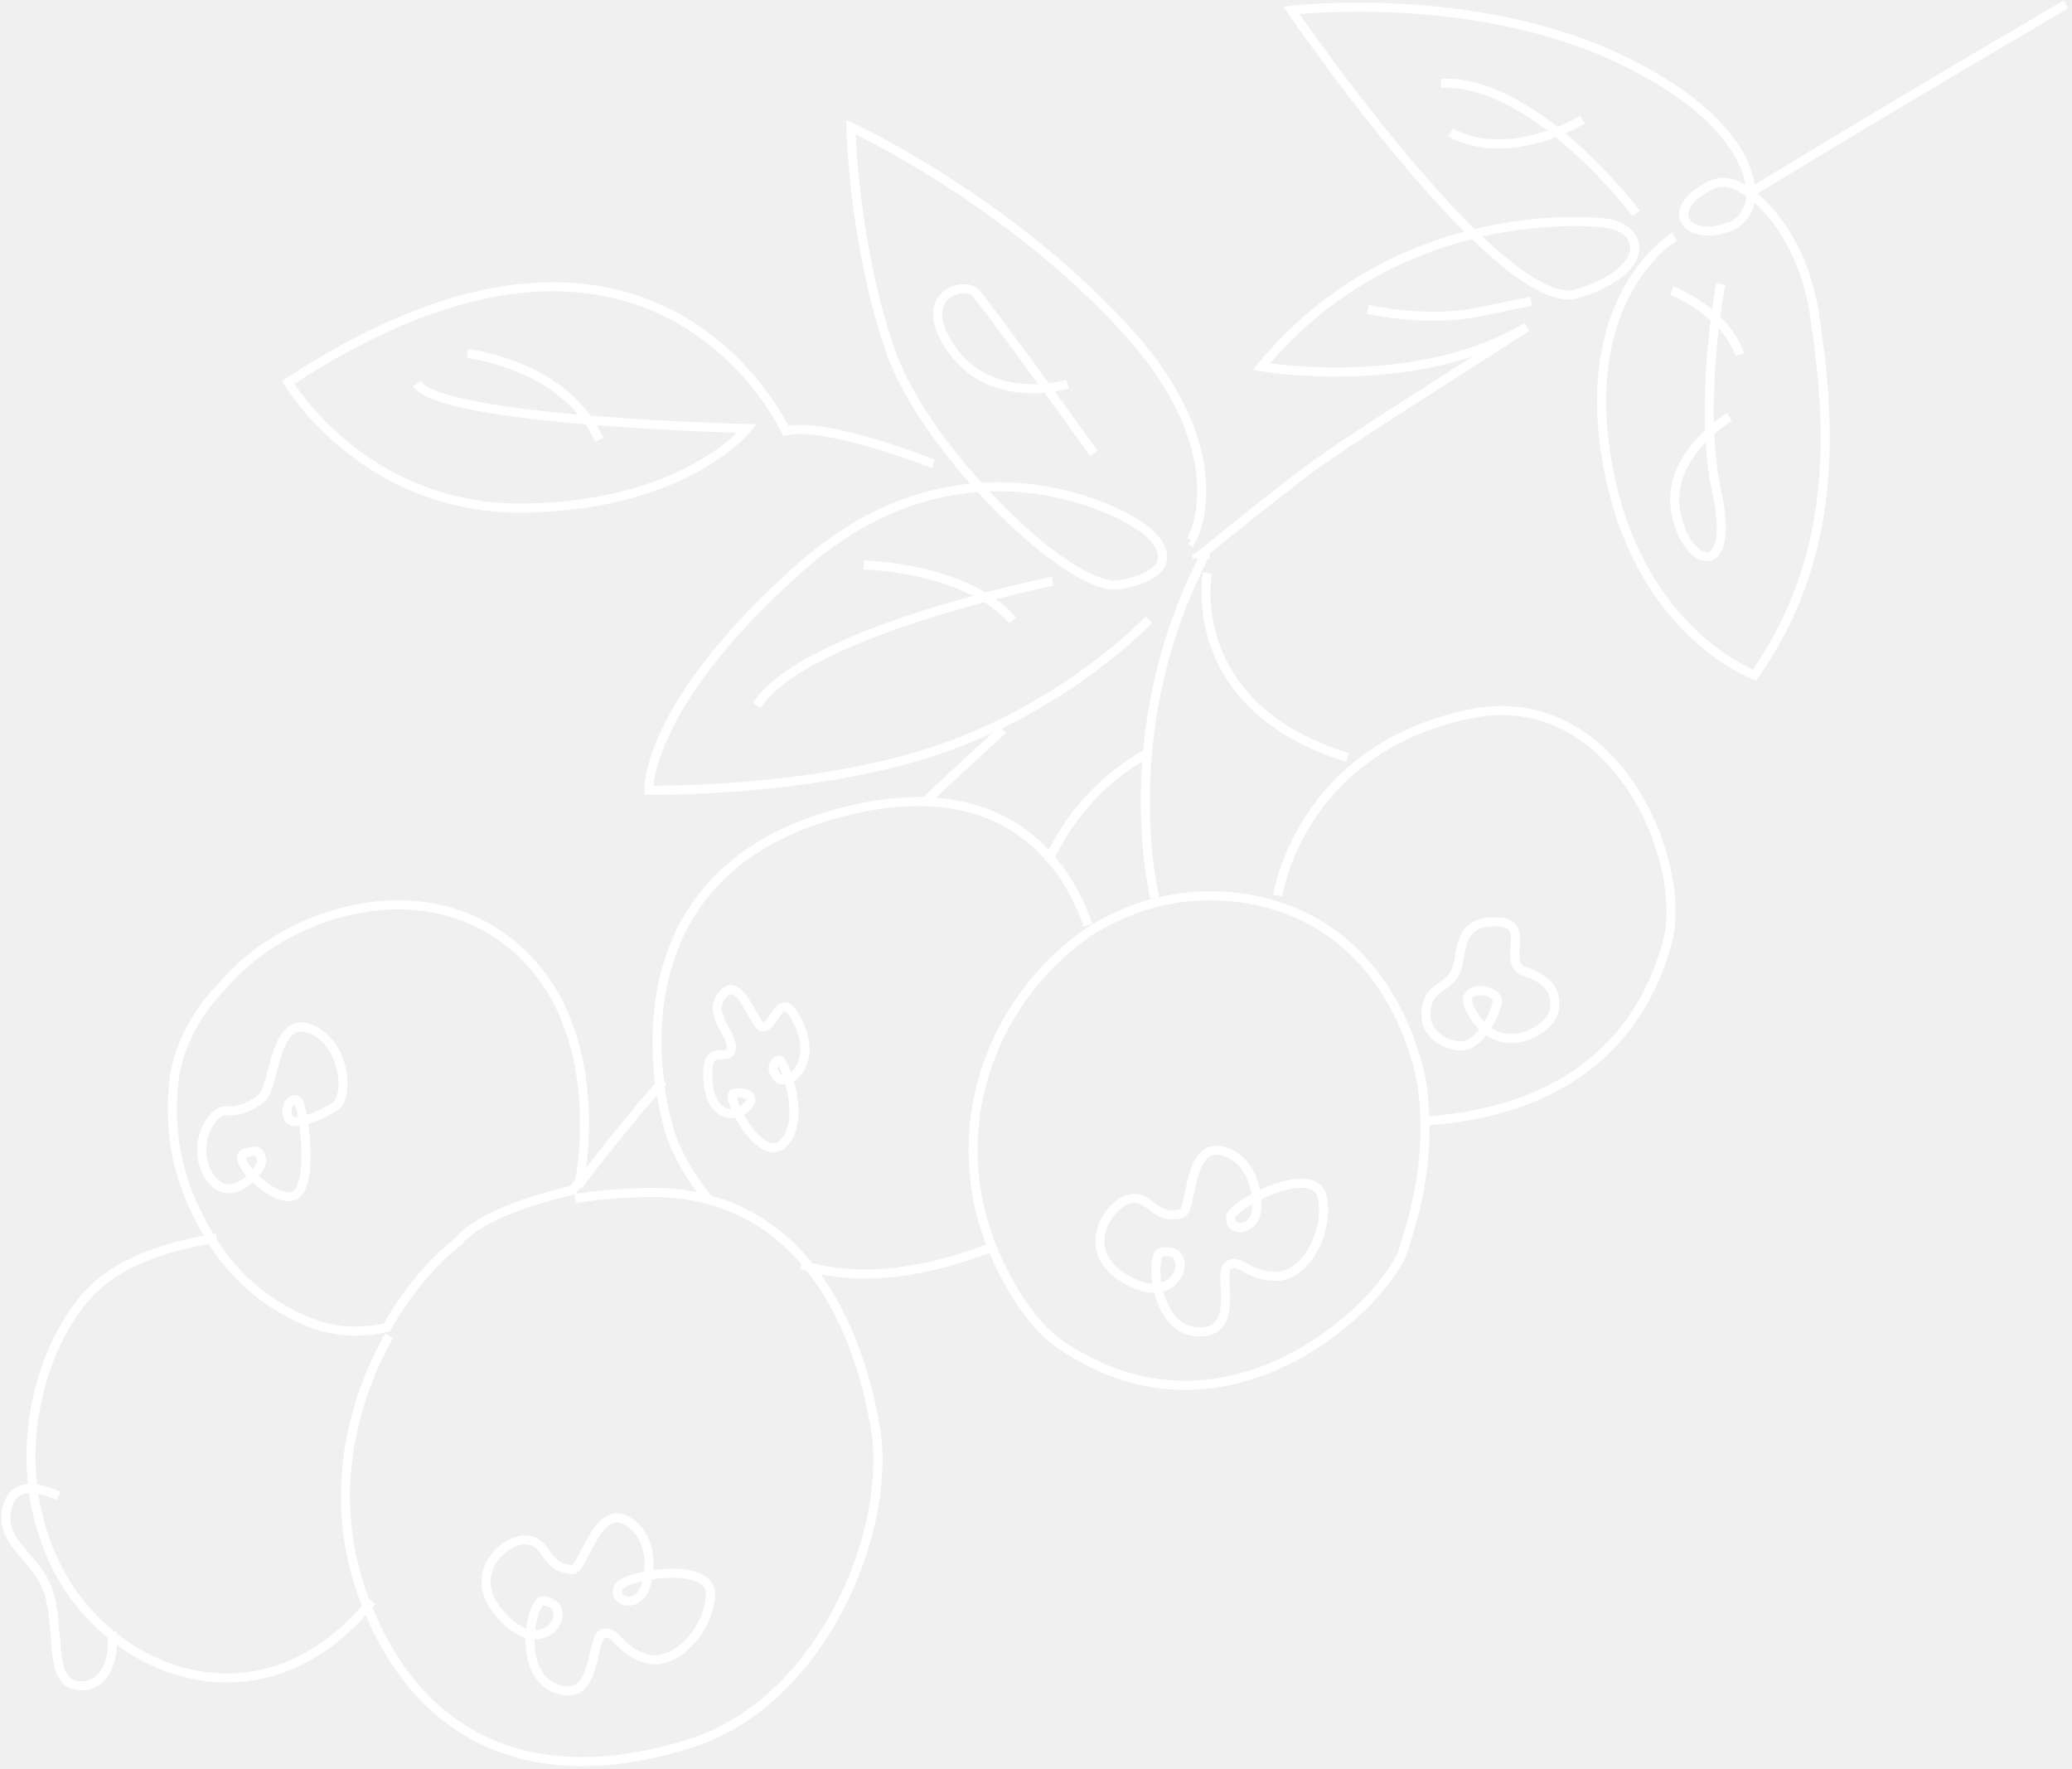
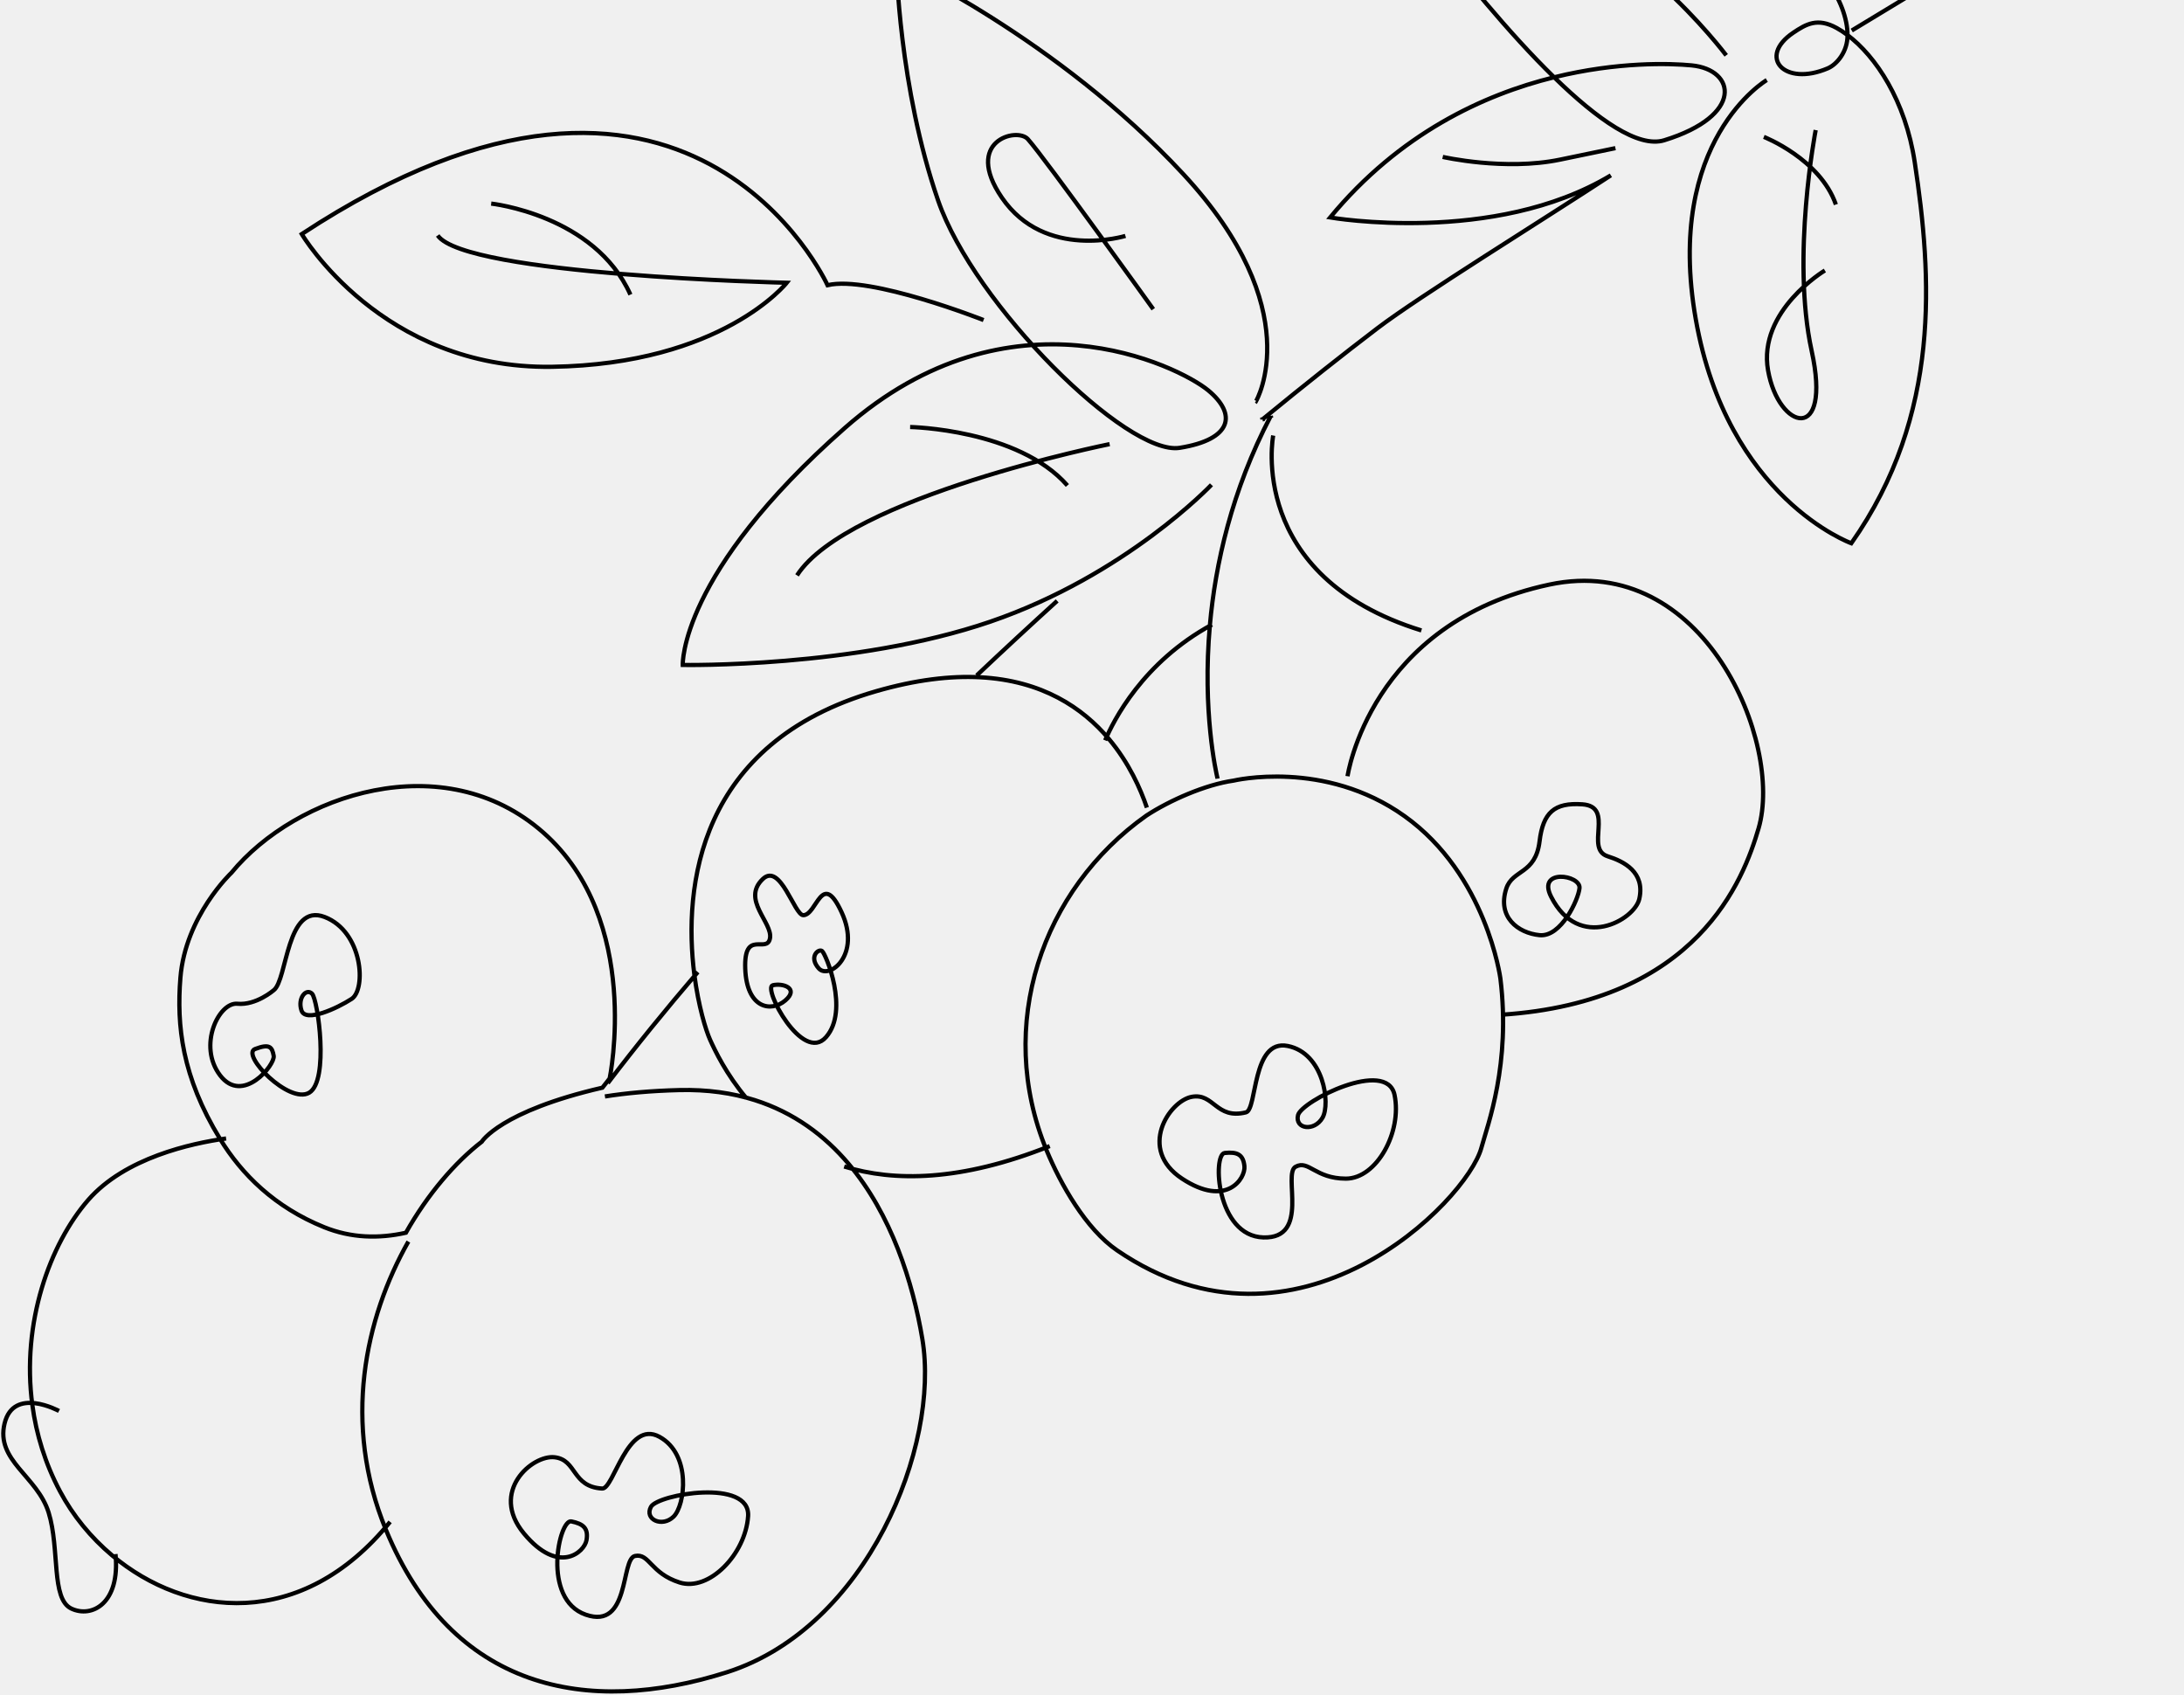
- <svg xmlns="http://www.w3.org/2000/svg" width="457" height="390" viewBox="0 0 457 390" fill="none">
-   <path d="M387.057 41.859C423.683 19.6 455.673 0.972 455.673 0.972M146.227 238.338C139.579 246.089 133.285 253.835 127.449 261.505M254.705 197.971C254.705 197.971 254.7 197.943 254.679 197.88C254.392 196.671 251.488 183.912 253.095 165.954C254.231 153.251 257.618 137.949 265.795 122.307L265.793 122.297C265.793 122.297 265.793 122.297 265.802 122.295L265.801 122.286L265.809 122.284C265.809 122.284 265.809 122.284 265.808 122.275M265.223 122.287L265.224 122.297L265.233 122.295M266.31 126.37C266.31 126.37 260.626 155.711 297.241 167.049M253.524 165.842C239.069 173.696 232.942 185.937 231.236 189.984M176.777 278.917C187.151 282.128 201.108 282.062 219.674 274.656M239.946 204.021C238.637 200.154 236.23 194.696 232.004 189.675C226.563 183.216 218.11 177.488 205.116 176.822C198.961 176.501 191.783 177.319 183.416 179.736C146.204 190.488 143.173 220.655 145.496 238.85C146.346 245.464 147.897 250.495 148.777 252.444C149.792 254.698 152.121 259.617 156.383 264.687M85.816 294.578C76.749 310.583 71.99 332.547 81.116 354.692C94.863 388.075 123.09 393.751 152.305 384.447C181.519 375.142 196.836 337.321 193.087 314.928C191.101 303.044 186.604 288.895 177.698 278.366C172.684 272.426 166.255 267.642 158.085 265.053C153.44 263.578 148.222 262.825 142.38 262.967C136.385 263.116 131.248 263.597 126.841 264.296M82.005 353.068C63.529 375.836 39.456 373.071 23.969 360.055C19.545 356.336 15.811 351.771 13.125 346.731C9.99 340.848 8.149 334.753 7.342 328.729C5.011 311.574 11.012 295.05 18.989 285.906C26.654 277.115 40.454 274.085 47.773 273.064M12.897 329.929C12.897 329.929 3.425 324.752 1.539 332.541C-0.348 340.331 8.364 343.497 10.734 351.133C13.104 358.77 11.192 369.121 15.459 371.162C19.724 373.193 25.702 370.147 24.691 359.798M369.324 52.193C369.324 52.193 347.918 64.76 354.505 102.119C361.093 139.488 386.968 148.859 386.968 148.859C405.858 122.024 403.768 92.972 400.211 69.386C398.269 56.463 392.06 47.227 386.172 42.803M386.172 42.803C385.405 42.226 384.645 41.736 383.908 41.326C379.925 39.137 377.551 40.495 374.849 42.316C367.344 47.369 372.956 53.634 382.051 49.749C383.949 48.944 386.216 46.258 386.172 42.803ZM386.172 42.803C386.178 41.961 386.082 41.056 385.888 40.107C384.423 32.779 377.106 22.525 357.488 13.11C324.96 -2.497 284.813 2.268 284.813 2.268C284.813 2.268 306.033 33.17 324.938 51.612M324.938 51.612C338.237 48.331 349.249 48.706 353.64 49.131C362.887 50.029 364.58 59.631 347.918 64.76C342.519 66.421 333.998 60.441 324.938 51.612ZM324.938 51.612C310.207 55.243 292.662 63.366 278.191 80.869C278.191 80.869 312.379 86.776 336.779 72.08C322.576 81.392 296.825 97.307 288.026 104.01C280.985 109.371 272.897 115.766 264.091 122.992C264.093 123.001 264.093 123.001 264.093 123.001L264.084 123.003C264.075 123.005 264.075 123.005 264.075 123.005L264.077 123.014M221.228 160.88C215.671 165.925 210.05 171.119 204.433 176.437M253.425 136.652C253.425 136.652 235.574 155.525 207.261 165.22C178.949 174.915 143.078 174.251 143.078 174.251C143.078 174.251 142.342 155.22 176.906 124.795C211.471 94.37 246.635 111.92 252.722 116.929C258.8 121.94 257.753 127.196 246.798 128.942C235.843 130.688 203.929 99.167 196.375 77.331C188.156 53.575 187.68 28.022 187.68 28.022C187.68 28.022 221.187 43.447 247.496 71.767C273.806 100.087 262.758 119.156 262.758 119.156L262.748 119.148M205.86 102.278C205.86 102.278 182.143 92.903 173.301 95.002C173.301 95.002 144.347 31.264 63.563 84.331C63.563 84.331 80.205 112.58 115.787 112.031C151.37 111.481 164.784 94.496 164.784 94.496C164.784 94.496 97.688 92.942 91.934 84.623M241.278 100.006C241.278 100.006 218.753 68.609 215.111 64.522C212.825 61.963 201.604 64.909 209.676 76.723C218.67 89.882 235.47 84.718 235.47 84.718M232.172 128.168C232.172 128.168 177.519 139.161 166.93 155.552M190.533 124.598C190.533 124.598 213.046 125.024 223.356 136.798M301.691 68.234C301.691 68.234 314.618 71.194 326.177 68.798C337.736 66.402 337.736 66.402 337.736 66.402M360.861 47.036C360.861 47.036 338.503 17.359 317.858 18.382M379.53 62.632C379.53 62.632 374.404 89.148 378.691 108.719C382.979 128.289 371.795 125.238 369.593 112.8C367.39 100.361 381.451 91.932 381.451 91.932M368.712 64.055C368.712 64.055 380.442 68.642 383.746 78.172M281.826 197.472C281.826 197.472 286.466 165.459 323.964 157.474C356.221 150.611 372.838 190.531 367.613 208.345C364.501 218.963 354.971 244.595 313.849 247.246M103.1 77.973C103.1 77.973 124.682 80.319 132.156 96.972M349.06 26.385C349.06 26.385 332.915 36.254 319.922 29.219M258.036 198.389C252.169 199.222 244.73 202.491 239.852 205.68C218.016 221.104 208.279 249.467 218.988 275.476C221.914 282.575 227.207 291.952 233.735 296.416C271.311 322.119 306.721 286.165 309.753 275.03C311.073 270.183 315.926 257.568 313.726 239.674C313.726 239.674 310.847 218.031 293.734 205.806C277.014 193.846 258.036 198.389 258.036 198.389ZM127.827 260.525C127.827 260.525 127.299 261.244 126.313 262.464C105.017 267.377 101.13 273.748 101.13 273.748C95.577 278.046 89.889 284.621 85.299 292.735C79.683 293.992 73.905 293.87 68.245 291.58C57.923 287.406 51.032 280.562 46.481 273.111C38.557 260.152 37.426 249.512 38.238 239.522C39.283 226.625 48.889 217.614 48.889 217.614C62.339 201.268 93.236 190.931 113.979 209.231C134.711 227.524 127.827 260.525 127.827 260.525ZM57.718 242.123C60.569 239.97 60.333 223.771 68.337 226.844C76.34 229.917 77.05 241.945 73.972 243.939C70.892 245.932 64.361 248.934 63.505 246.353C62.65 243.773 64.493 241.631 65.709 242.855C66.933 244.067 69.319 261.053 65.113 263.519C60.907 265.984 50.795 255.546 53.822 254.394C56.849 253.243 57.378 253.969 57.705 255.823C58.032 257.677 51.242 266.082 46.521 259.899C41.8 253.715 46.239 244.569 50.137 244.952C54.051 245.322 57.718 242.123 57.718 242.123ZM260.623 267.617C263.006 267.03 261.832 252.26 269.337 253.759C276.843 255.257 278.302 265.783 276.608 268.728C274.914 271.673 270.799 271.132 271.489 268.207C272.18 265.282 290.051 256.267 291.641 263.988C293.231 271.708 287.911 281.452 281.476 281.446C275.042 281.439 273.734 277.476 270.984 278.964C268.234 280.452 274.112 294.004 264.27 293.716C254.429 293.428 253.629 276.364 256.194 276.09C258.761 275.825 260.064 276.37 260.306 278.869C260.547 281.368 256.619 287.594 247.286 281.445C237.95 275.288 244.624 265.242 249.299 264.376C253.963 263.504 254.355 269.166 260.623 267.617ZM126.266 346.116C128.686 346.259 131.48 331.626 138.219 335.324C144.957 339.021 143.567 349.636 141.177 351.971C138.789 354.315 135.013 352.556 136.446 349.933C137.878 347.31 157.246 343.945 156.717 351.887C156.188 359.829 148.556 367.659 142.438 365.729C136.318 363.789 136.126 359.573 133.115 360.189C130.104 360.805 132.112 375.667 122.835 372.439C113.558 369.211 117.303 352.468 119.814 352.975C122.325 353.481 123.423 354.408 122.992 356.897C122.561 359.385 117.177 364.232 109.928 355.49C102.679 346.748 111.681 339.024 116.352 339.59C121.022 340.146 119.907 345.747 126.266 346.116ZM330.834 203.333C337.669 203.808 331.246 212.626 336.119 214.179C339.535 215.259 343.955 217.494 342.721 223.065C341.738 227.49 330.136 234.093 324.311 222.611C321.304 216.69 330.501 218.035 330.239 220.821C330.012 223.194 326.407 231.092 321.902 230.639C317.388 230.187 313.031 226.869 314.954 220.927C316.26 216.89 321.06 217.988 321.902 211.064C322.63 205.042 324.983 202.93 330.834 203.333ZM159.8 218.909C163.473 215.427 166.378 226.459 168.234 226.466C171.095 226.465 172.072 216.873 176.234 225.861C180.397 234.849 173.606 239.98 171.463 237.569C169.319 235.157 171.396 233.409 172.148 233.943C172.909 234.474 177.896 246.324 172.987 251.912C168.079 257.51 159.705 241.588 161.874 241.088C164.043 240.588 167.402 241.75 164.482 244.264C161.562 246.778 156.424 245.997 156.12 237.639C155.816 229.282 160.658 234.607 161.282 231.305C161.907 228.003 155.242 223.225 159.8 218.909Z" stroke="white" stroke-width="2" stroke-miterlimit="10" />
+ <svg xmlns="http://www.w3.org/2000/svg" width="517" height="401" viewBox="0 0 517 401" fill="none">
+   <path d="M438.348 7.226C479.891 -18.021 516.174 -39.149 516.174 -39.149M165.192 230.079C157.652 238.87 150.512 247.656 143.893 256.355M288.23 184.293C288.23 184.293 288.225 184.261 288.201 184.189C287.875 182.819 284.582 168.347 286.405 147.978C287.693 133.57 291.534 116.214 300.809 98.472L300.807 98.462C300.807 98.462 300.807 98.462 300.817 98.459L300.815 98.449L300.825 98.446C300.825 98.446 300.825 98.446 300.824 98.436M300.16 98.45L300.162 98.461L300.172 98.459M301.393 103.081C301.393 103.081 294.946 136.36 336.476 149.22M286.891 147.851C270.495 156.76 263.547 170.643 261.612 175.234M199.842 276.105C211.609 279.746 227.439 279.671 248.497 271.271M271.49 191.155C270.005 186.769 267.276 180.578 262.483 174.884C256.311 167.557 246.724 161.061 231.985 160.305C225.004 159.941 216.862 160.868 207.373 163.61C165.165 175.805 161.727 210.021 164.362 230.659C165.327 238.161 167.086 243.867 168.083 246.078C169.235 248.634 171.877 254.214 176.711 259.964M96.671 293.867C86.388 312.021 80.99 336.933 91.341 362.051C106.933 399.915 138.949 406.353 172.085 395.799C205.221 385.246 222.594 342.347 218.342 316.949C216.089 303.47 210.989 287.421 200.887 275.479C195.2 268.742 187.908 263.315 178.641 260.379C173.373 258.707 167.455 257.852 160.828 258.013C154.028 258.182 148.202 258.728 143.203 259.52M92.349 360.208C71.393 386.032 44.089 382.897 26.523 368.133C21.505 363.915 17.27 358.737 14.224 353.021C10.667 346.348 8.579 339.435 7.664 332.602C5.02 313.144 11.827 294.403 20.875 284.032C29.569 274.06 45.22 270.624 53.523 269.465M13.965 333.963C13.965 333.963 3.222 328.091 1.082 336.926C-1.058 345.761 8.824 349.352 11.511 358.014C14.199 366.676 12.031 378.416 16.87 380.731C21.708 383.035 28.489 379.58 27.342 367.841M418.234 18.948C418.234 18.948 393.955 33.201 401.426 75.575C408.899 117.96 438.247 128.588 438.247 128.588C459.672 98.151 457.302 65.2 453.267 38.448C451.065 23.79 444.023 13.315 437.344 8.296M437.344 8.296C436.475 7.643 435.612 7.086 434.776 6.622C430.259 4.138 427.566 5.679 424.501 7.745C415.989 13.476 422.354 20.581 432.67 16.175C434.823 15.262 437.395 12.216 437.344 8.296ZM437.344 8.296C437.351 7.342 437.243 6.316 437.022 5.239C435.36 -3.073 427.061 -14.703 404.81 -25.382C367.915 -43.084 322.38 -37.68 322.38 -37.68C322.38 -37.68 346.448 -2.629 367.891 18.289M367.891 18.289C382.975 14.567 395.465 14.992 400.446 15.475C410.933 16.493 412.853 27.384 393.955 33.201C387.832 35.085 378.167 28.303 367.891 18.289ZM367.891 18.289C351.183 22.407 331.283 31.62 314.869 51.472C314.869 51.472 353.646 58.172 381.321 41.504C365.211 52.065 336.004 70.117 326.025 77.72C318.039 83.8 308.865 91.053 298.876 99.249C298.878 99.26 298.878 99.26 298.878 99.26L298.868 99.262C298.858 99.264 298.858 99.264 298.858 99.264L298.86 99.275M250.259 142.223C243.957 147.946 237.582 153.837 231.21 159.869M286.779 114.743C286.779 114.743 266.531 136.15 234.418 147.146C202.305 158.143 161.62 157.389 161.62 157.389C161.62 157.389 160.785 135.804 199.989 101.295C239.193 66.786 279.077 86.691 285.981 92.372C292.875 98.056 291.688 104.018 279.262 105.998C266.837 107.979 230.639 72.227 222.071 47.459C212.749 20.514 212.209 -8.468 212.209 -8.468C212.209 -8.468 250.213 9.027 280.054 41.148C309.896 73.27 297.365 94.898 297.365 94.898L297.353 94.89M232.829 75.755C232.829 75.755 205.928 65.121 195.9 67.502C195.9 67.502 163.059 -4.792 71.432 55.399C71.432 55.399 90.308 87.44 130.666 86.817C171.025 86.194 186.24 66.928 186.24 66.928C186.24 66.928 110.137 65.166 103.611 55.73M273.002 73.177C273.002 73.177 247.453 37.566 243.322 32.932C240.729 30.028 228.002 33.371 237.157 46.77C247.358 61.695 266.414 55.838 266.414 55.838M262.673 105.12C262.673 105.12 200.684 117.589 188.673 136.18M215.445 101.071C215.445 101.071 240.98 101.554 252.674 114.909M341.524 37.141C341.524 37.141 356.186 40.499 369.296 37.781C382.406 35.064 382.406 35.064 382.406 35.064M408.636 13.098C408.636 13.098 383.277 -20.562 359.861 -19.403M429.81 30.787C429.81 30.787 423.997 60.863 428.86 83.06C433.722 105.258 421.038 101.797 418.539 87.689C416.041 73.581 431.989 64.02 431.989 64.02M417.541 32.401C417.541 32.401 430.845 37.604 434.593 48.413M318.991 183.726C318.991 183.726 324.254 147.416 366.786 138.36C403.373 130.576 422.22 175.855 416.294 196.06C412.765 208.102 401.955 237.175 355.314 240.182M116.276 48.187C116.276 48.187 140.754 50.848 149.232 69.737M395.251 -10.325C395.251 -10.325 376.938 0.868 362.202 -7.11M292.008 184.767C285.354 185.711 276.916 189.419 271.383 193.036C246.617 210.531 235.572 242.702 247.719 272.202C251.038 280.253 257.041 290.889 264.445 295.952C307.065 325.105 347.229 284.325 350.667 271.696C352.164 266.198 357.669 251.889 355.174 231.593C355.174 231.593 351.908 207.045 332.498 193.179C313.534 179.615 292.008 184.767 292.008 184.767ZM144.321 255.243C144.321 255.243 143.722 256.059 142.605 257.443C118.451 263.015 114.042 270.241 114.042 270.241C107.743 275.116 101.291 282.574 96.086 291.777C89.715 293.203 83.161 293.064 76.742 290.467C65.035 285.733 57.219 277.97 52.056 269.518C43.069 254.821 41.787 242.752 42.707 231.421C43.892 216.793 54.788 206.573 54.788 206.573C70.043 188.032 105.088 176.308 128.615 197.064C152.13 217.813 144.321 255.243 144.321 255.243ZM64.802 234.371C68.036 231.929 67.768 213.556 76.846 217.041C85.923 220.527 86.73 234.17 83.237 236.431C79.745 238.692 72.337 242.097 71.366 239.169C70.396 236.242 72.486 233.813 73.866 235.201C75.254 236.577 77.96 255.843 73.189 258.639C68.419 261.436 56.95 249.596 60.383 248.29C63.817 246.983 64.416 247.808 64.787 249.911C65.158 252.013 57.457 261.547 52.103 254.533C46.748 247.519 51.782 237.145 56.204 237.58C60.643 238 64.802 234.371 64.802 234.371ZM294.943 263.287C297.646 262.621 296.314 245.869 304.827 247.569C313.34 249.268 314.995 261.207 313.074 264.547C311.152 267.887 306.485 267.274 307.268 263.956C308.051 260.639 328.321 250.414 330.125 259.171C331.928 267.928 325.893 278.98 318.595 278.972C311.297 278.965 309.814 274.47 306.695 276.158C303.576 277.846 310.242 293.217 299.079 292.89C287.917 292.563 287.01 273.208 289.92 272.897C292.831 272.597 294.309 273.216 294.583 276.05C294.857 278.884 290.402 285.945 279.815 278.972C269.227 271.988 276.797 260.593 282.098 259.612C287.389 258.622 287.833 265.045 294.943 263.287ZM142.552 352.323C145.296 352.486 148.465 335.889 156.108 340.082C163.752 344.276 162.175 356.316 159.464 358.964C156.755 361.623 152.473 359.627 154.097 356.652C155.722 353.677 177.69 349.861 177.09 358.868C176.49 367.876 167.833 376.758 160.894 374.568C153.952 372.368 153.735 367.586 150.319 368.285C146.904 368.984 149.182 385.84 138.66 382.179C128.137 378.518 132.385 359.528 135.233 360.102C138.081 360.676 139.327 361.728 138.838 364.551C138.349 367.373 132.242 372.871 124.02 362.956C115.798 353.04 126.009 344.28 131.307 344.921C136.603 345.552 135.339 351.905 142.552 352.323ZM374.578 190.375C382.331 190.913 375.046 200.915 380.572 202.676C384.447 203.902 389.461 206.437 388.06 212.755C386.946 217.774 373.786 225.264 367.18 212.241C363.769 205.525 374.201 207.051 373.903 210.21C373.646 212.901 369.557 221.86 364.447 221.345C359.327 220.833 354.385 217.069 356.567 210.33C358.047 205.752 363.493 206.997 364.447 199.143C365.273 192.313 367.942 189.917 374.578 190.375ZM180.587 208.041C184.752 204.092 188.047 216.604 190.153 216.613C193.397 216.612 194.506 205.732 199.227 215.927C203.948 226.121 196.246 231.941 193.814 229.206C191.383 226.47 193.739 224.488 194.592 225.093C195.455 225.696 201.112 239.136 195.543 245.474C189.976 251.823 180.479 233.765 182.939 233.197C185.399 232.63 189.208 233.949 185.896 236.8C182.584 239.652 176.758 238.765 176.413 229.286C176.068 219.807 181.56 225.846 182.268 222.101C182.976 218.356 175.416 212.936 180.587 208.041Z" stroke="black" stroke-miterlimit="10" />
</svg>
